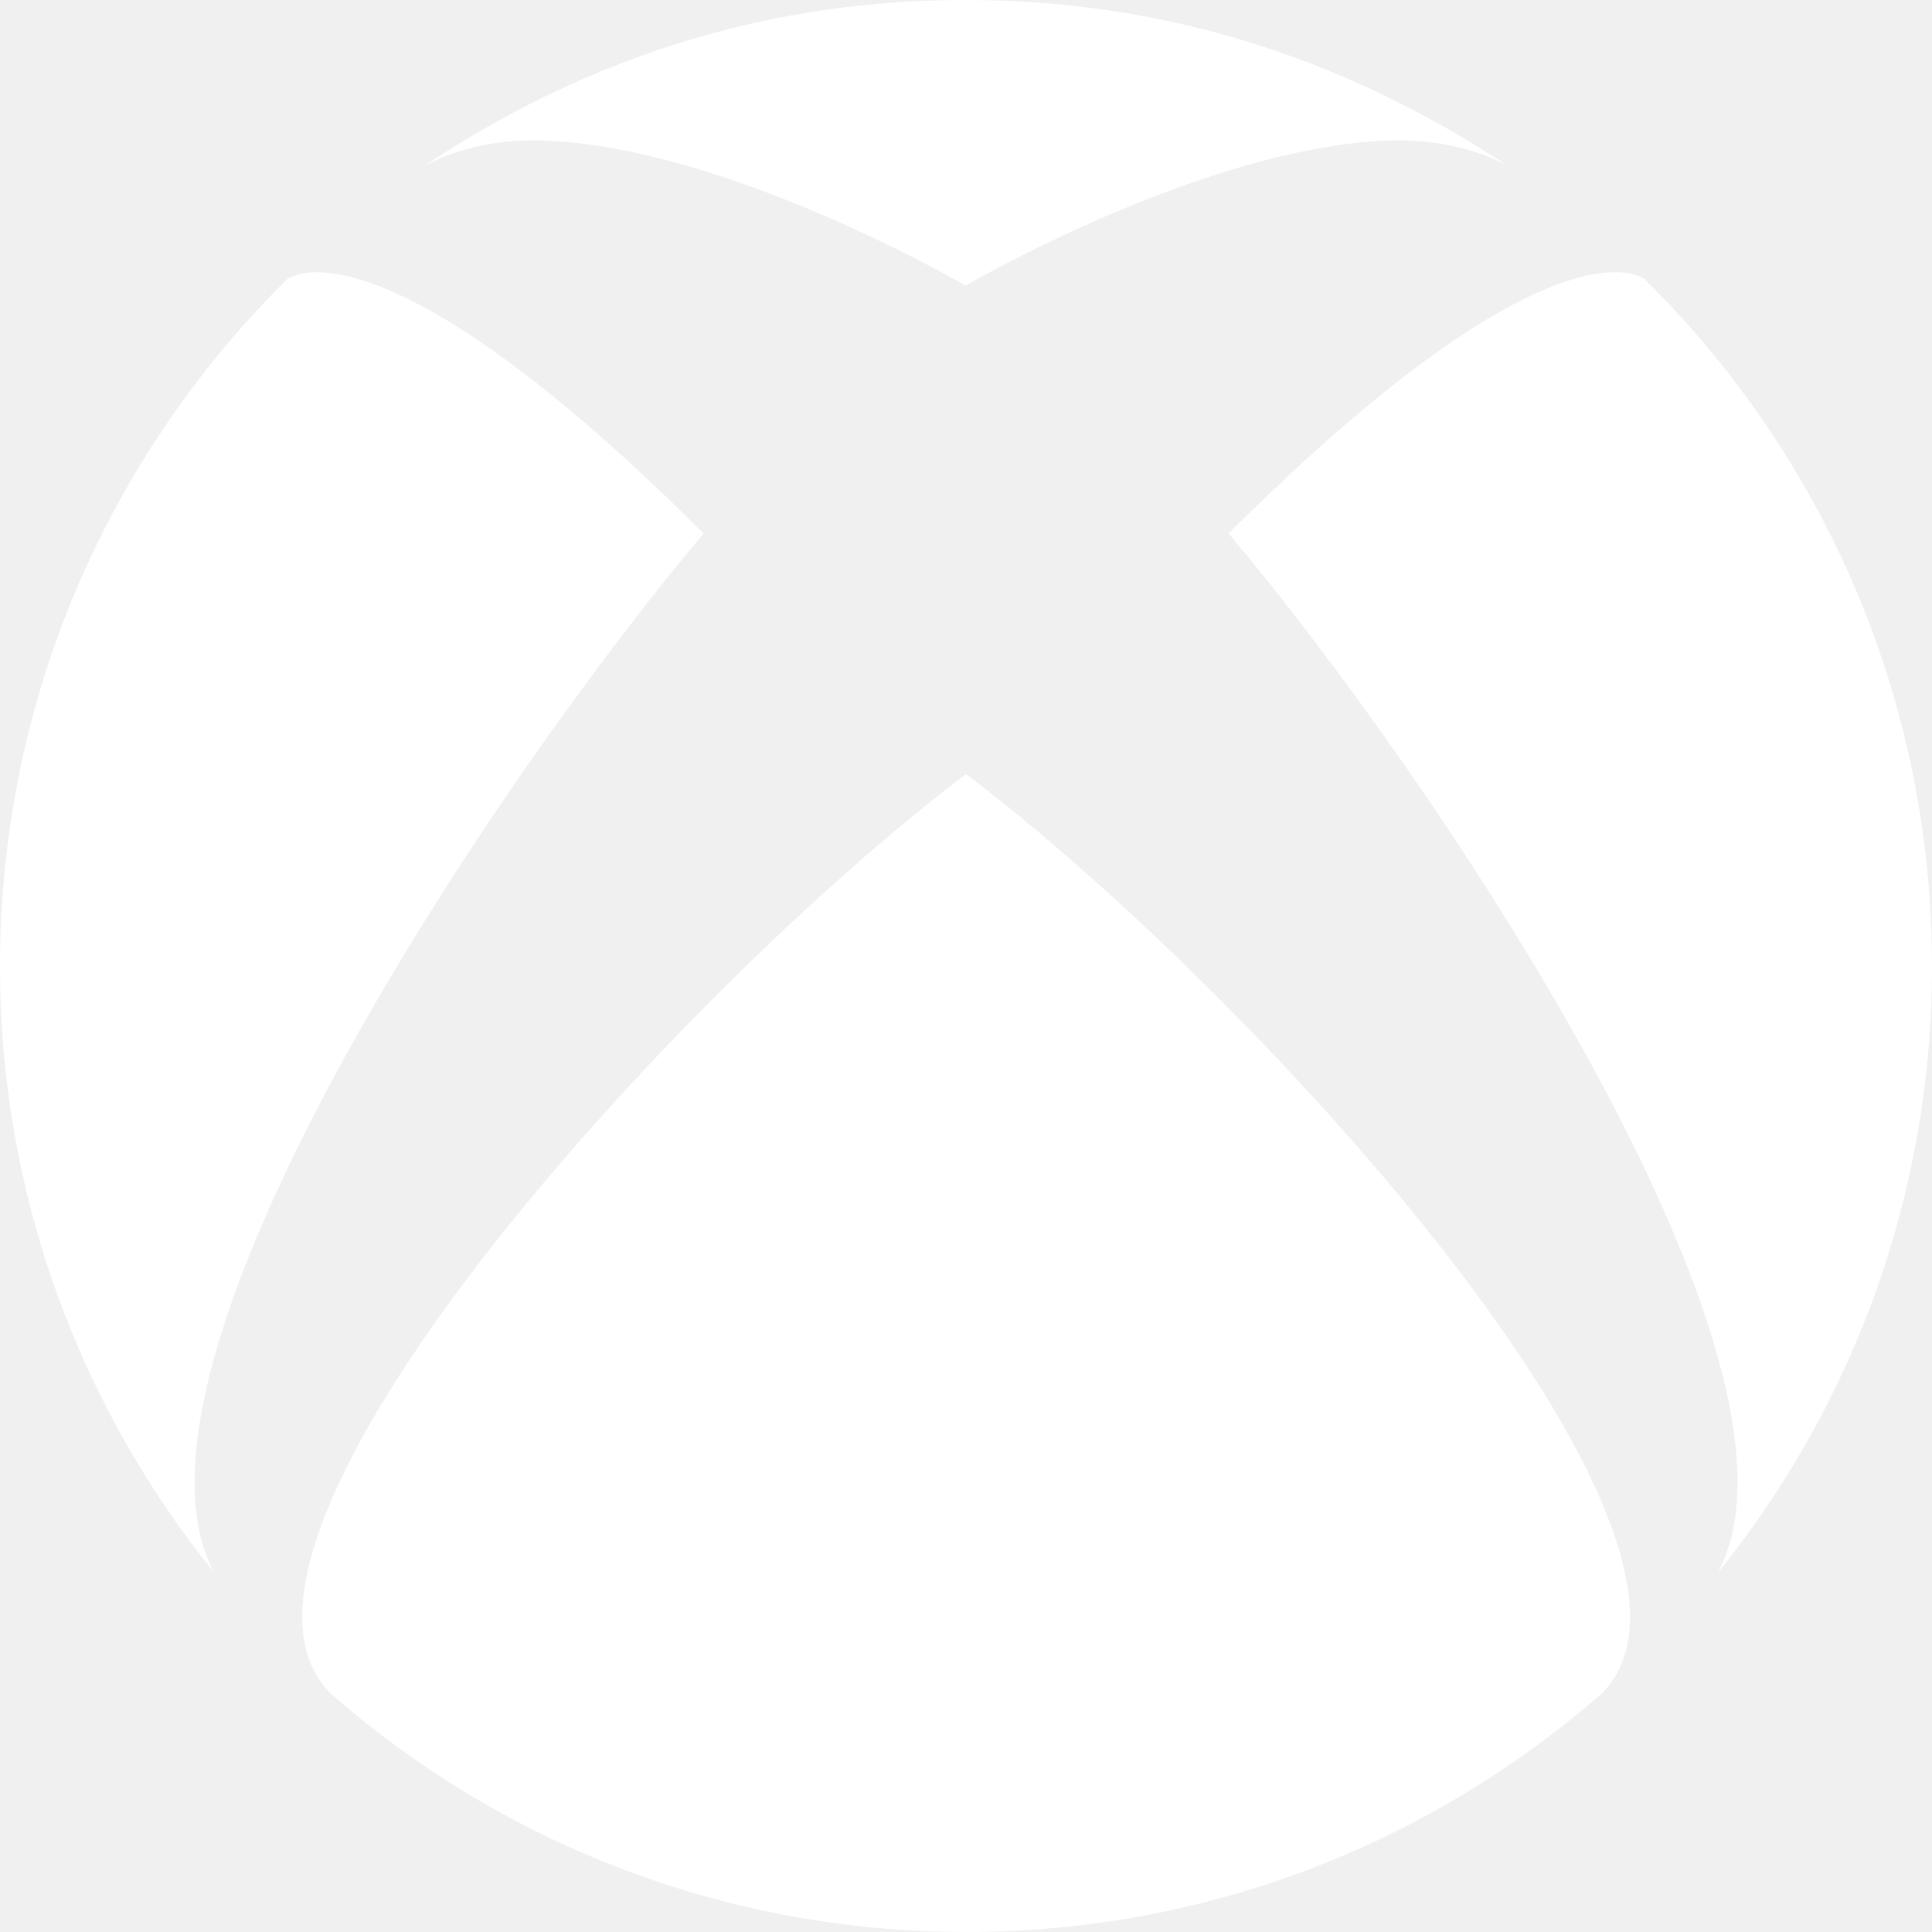
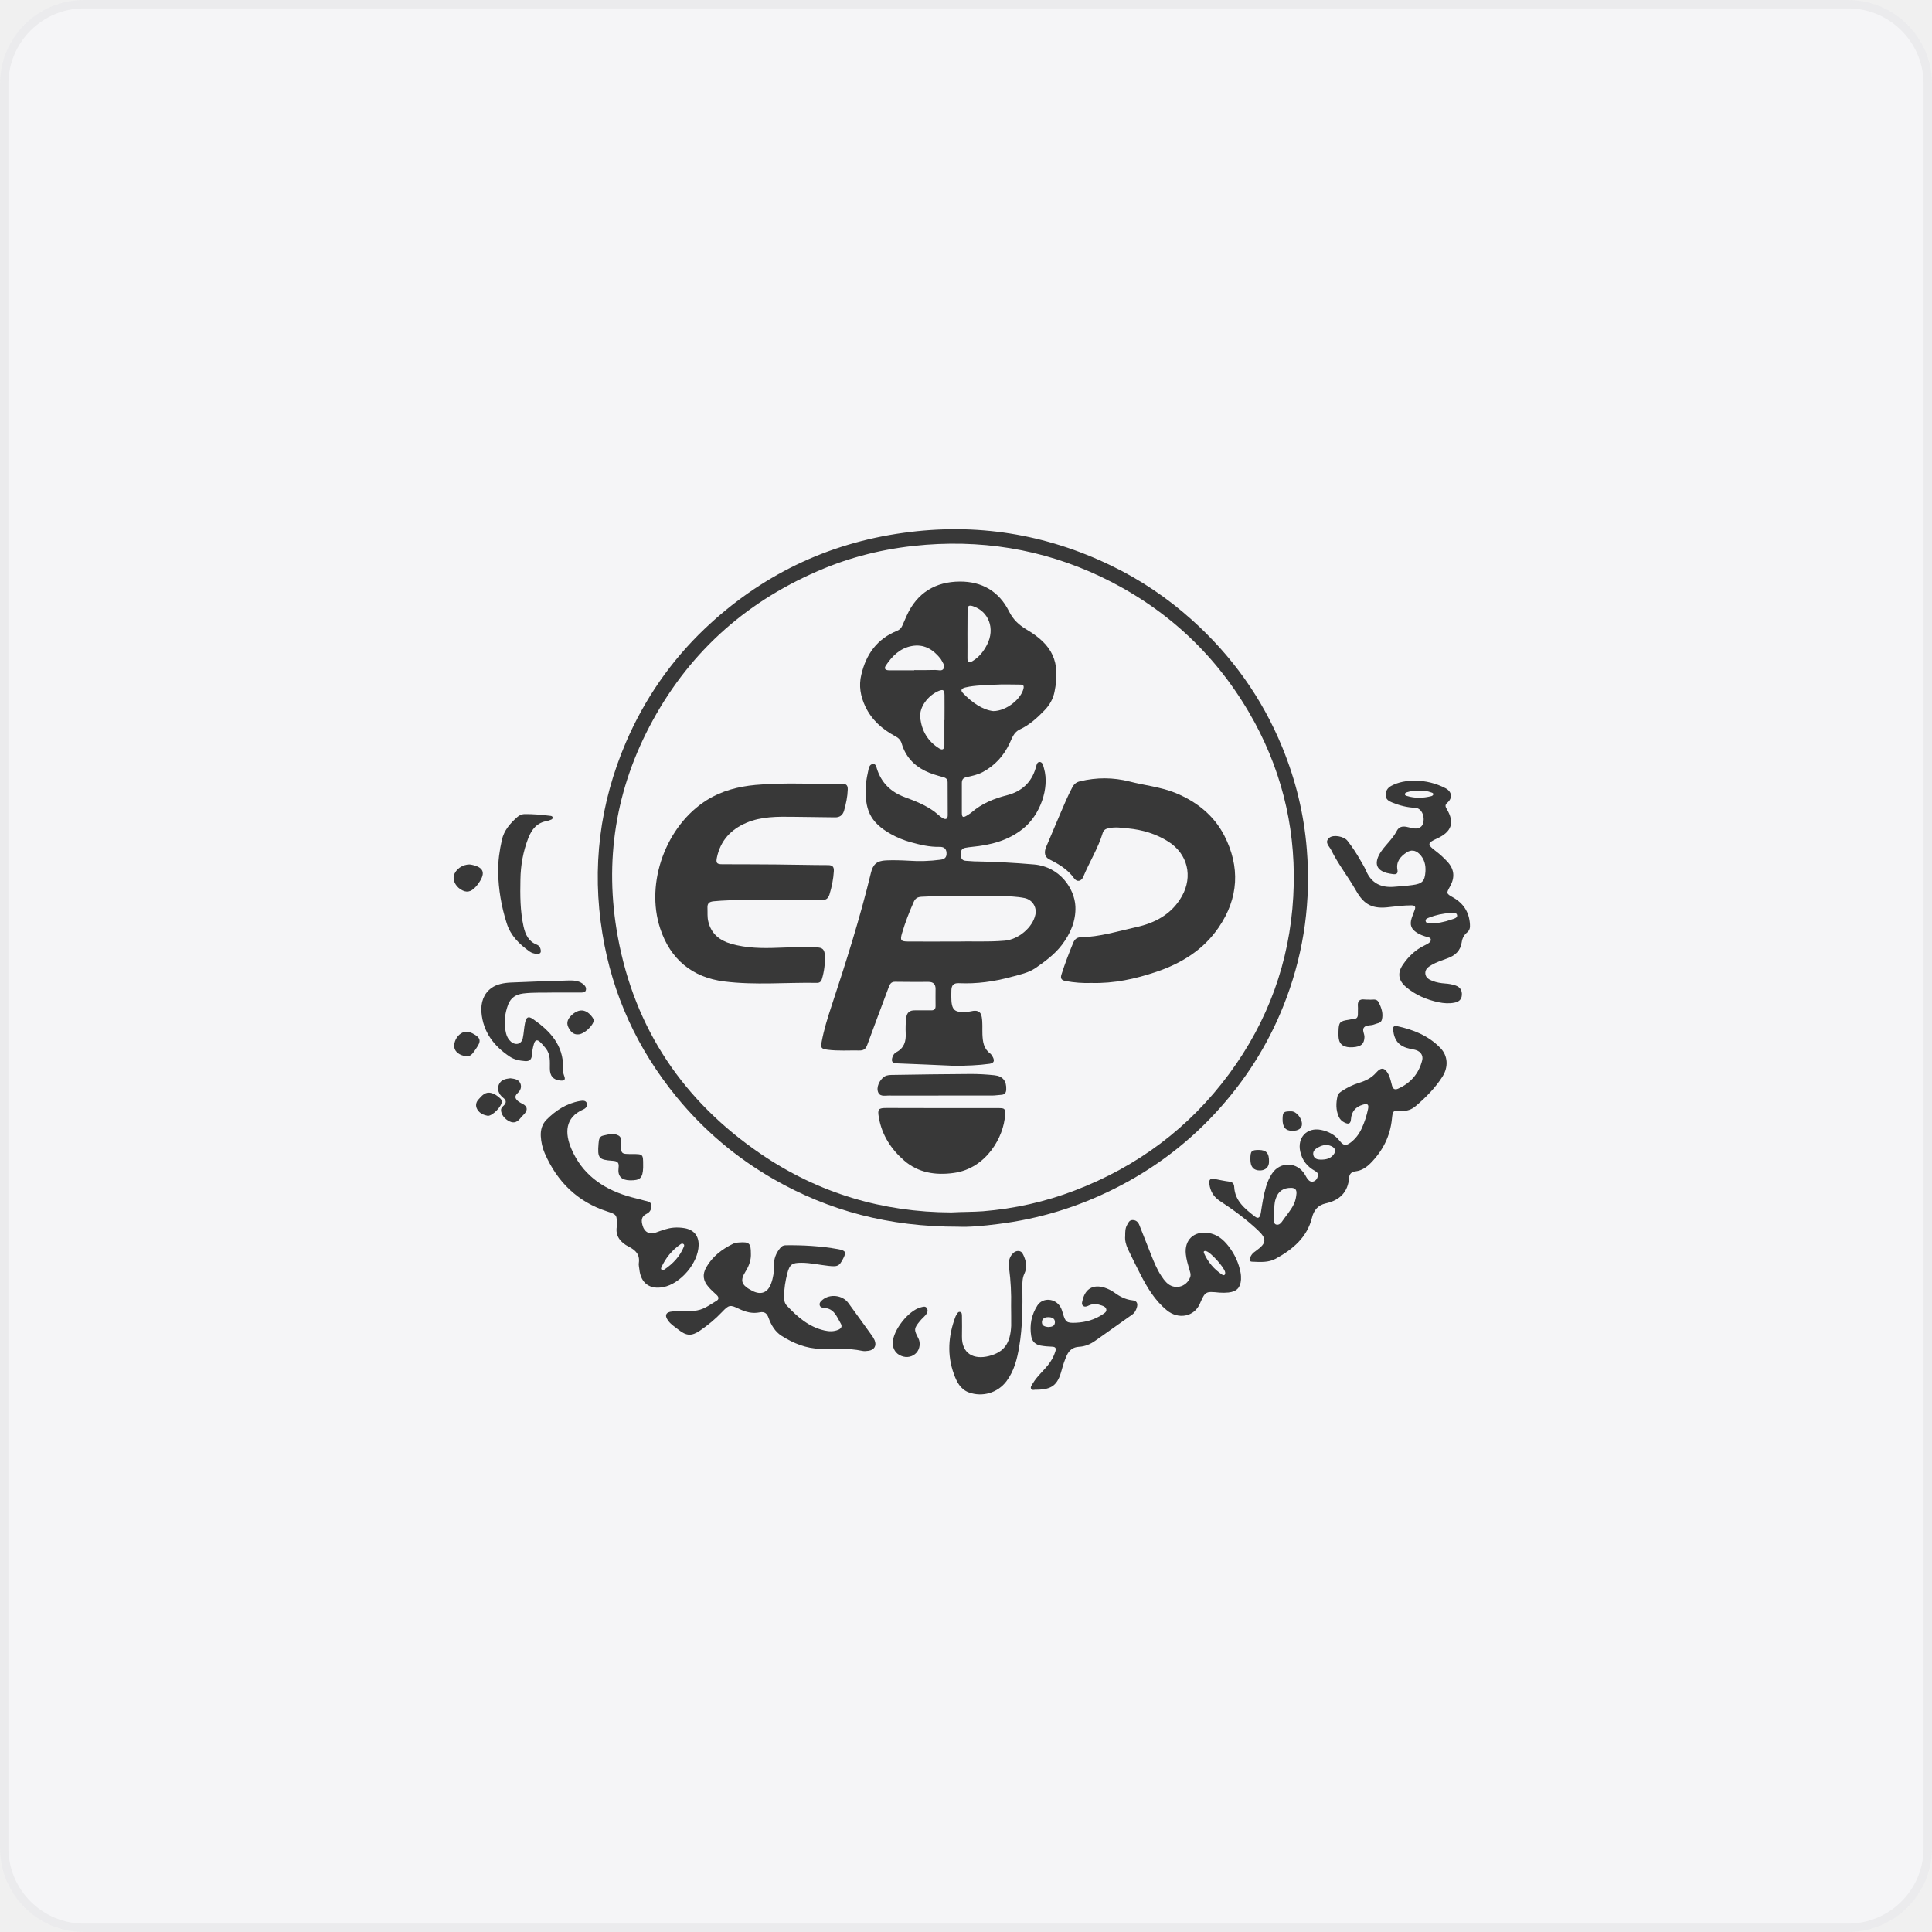
- <svg xmlns="http://www.w3.org/2000/svg" viewBox="0 0 80 80">
-   <g id="ss1462127266_1">
-     <path d="M 0 80 L 0 0 L 80 0 L 80 80 Z" fill="transparent" />
-     <path d="M 13.673 70.11 C 20.703 76.27 29.923 80 40 80 C 50.087 80 59.297 76.27 66.34 70.11 C 72.597 63.737 51.953 41.08 40 32.053 C 28.06 41.08 7.403 63.737 13.673 70.11 Z M 50.873 22.09 C 59.207 31.96 75.82 56.467 71.127 65.13 C 76.673 58.267 80 49.537 80 40.013 C 80 28.88 75.45 18.807 68.1 11.56 C 68.1 11.56 68.01 11.487 67.827 11.42 C 67.617 11.347 67.32 11.27 66.89 11.27 C 64.917 11.27 60.273 12.717 50.873 22.09 Z M 12.18 11.42 C 11.99 11.487 11.907 11.557 11.893 11.56 C 4.55 18.807 0 28.88 0 40.013 C 0 49.527 3.327 58.257 8.87 65.123 C 4.2 56.44 20.8 31.953 29.137 22.09 C 19.737 12.713 15.083 11.273 13.117 11.273 C 12.68 11.273 12.373 11.343 12.18 11.427 Z M 40 11.837 C 40 11.837 30.183 6.093 22.517 5.82 C 19.507 5.71 17.67 6.803 17.447 6.95 C 24.597 2.153 32.197 0 39.947 0 L 40 0 C 47.78 0 55.35 2.153 62.553 6.95 C 62.327 6.797 60.503 5.71 57.487 5.82 C 49.82 6.093 40 11.817 40 11.817 Z" fill="#ffffff" />
+ <svg xmlns="http://www.w3.org/2000/svg" width="230" height="230" viewBox="0 0 230 230" fill="none">
+   <g clip-path="url(#clip0_82_2670)">
+     <rect width="230" height="230" rx="10" fill="#F5F5F7" />
+     <path d="M114.069 146.036C105.835 146.049 98.703 144.158 92.098 140.376C87.647 137.82 83.799 134.562 80.541 130.588C75.873 124.877 72.897 118.399 71.717 111.154C70.434 103.296 71.383 95.668 74.526 88.346C76.732 83.235 79.836 78.725 83.863 74.879C90.52 68.541 98.434 64.683 107.566 63.431C116.198 62.23 124.445 63.545 132.269 67.328C135.771 69.014 138.965 71.174 141.863 73.767C146.609 78.022 150.239 83.069 152.65 88.96C154.254 92.87 155.241 96.92 155.575 101.136C156.062 107.193 155.28 113.071 153.163 118.769C151.368 123.625 148.725 127.969 145.288 131.84C141.722 135.865 137.528 139.072 132.718 141.487C128.332 143.698 123.689 145.116 118.815 145.717C117.045 145.947 115.262 146.1 114.069 146.036ZM113.235 144.337C114.646 144.26 115.839 144.286 117.032 144.196C120.79 143.889 124.433 143.072 127.934 141.73C135.399 138.881 141.568 134.281 146.327 127.841C150.957 121.567 153.522 114.527 153.959 106.759C154.369 99.437 152.868 92.499 149.367 86.008C145.403 78.725 139.747 73.141 132.372 69.308C125.433 65.718 118.045 64.261 110.247 64.849C106.065 65.168 102.012 66.063 98.126 67.66C89.212 71.327 82.337 77.307 77.707 85.765C73.269 93.866 71.896 102.516 73.551 111.537C75.565 122.513 81.388 131.125 90.61 137.399C97.472 142.075 105.129 144.311 113.235 144.337Z" fill="#383838" />
+     <path d="M166.913 132.211C165.823 132.198 165.81 132.198 165.707 133.195C165.502 135.252 164.63 136.977 163.193 138.446C162.693 138.957 162.116 139.354 161.385 139.443C160.936 139.494 160.654 139.724 160.615 140.158C160.487 141.922 159.499 142.893 157.819 143.263C156.909 143.468 156.408 144.068 156.19 144.963C155.6 147.327 153.894 148.732 151.881 149.844C150.996 150.329 150.021 150.24 149.059 150.201C148.764 150.189 148.713 150.01 148.802 149.767C148.905 149.511 149.046 149.269 149.277 149.09C149.38 149.013 149.482 148.937 149.585 148.86C150.778 148.004 150.829 147.467 149.752 146.458C148.366 145.154 146.84 144.03 145.237 142.982C144.48 142.497 144.082 141.82 143.967 140.938C143.903 140.452 144.082 140.248 144.583 140.35C145.173 140.465 145.75 140.593 146.353 140.67C146.75 140.721 146.917 140.951 146.93 141.308C147.02 142.969 148.2 143.889 149.367 144.809C149.777 145.129 149.995 145.001 150.098 144.388C150.265 143.34 150.418 142.28 150.726 141.257C150.893 140.721 151.098 140.21 151.406 139.75C152.381 138.229 154.459 138.293 155.369 139.865C155.472 140.043 155.575 140.248 155.703 140.401C155.87 140.606 156.101 140.746 156.383 140.644C156.665 140.542 156.819 140.312 156.883 140.031C156.96 139.737 156.819 139.545 156.562 139.405C155.626 138.894 155.023 138.14 154.792 137.092C154.42 135.418 155.587 134.179 157.268 134.511C158.153 134.69 158.909 135.086 159.487 135.814C159.948 136.402 160.231 136.44 160.821 135.993C161.385 135.559 161.808 134.984 162.103 134.345C162.449 133.604 162.693 132.837 162.86 132.045C162.975 131.483 162.821 131.342 162.257 131.508C161.385 131.751 160.897 132.339 160.833 133.22C160.795 133.757 160.577 133.885 160.077 133.642C159.756 133.489 159.512 133.259 159.371 132.926C159.025 132.134 159.038 131.317 159.23 130.486C159.294 130.192 159.538 130.026 159.769 129.873C160.397 129.464 161.064 129.132 161.783 128.914C162.565 128.672 163.27 128.339 163.835 127.688C164.438 126.998 164.874 127.1 165.297 127.905C165.515 128.327 165.592 128.799 165.72 129.247C165.836 129.656 166.066 129.77 166.438 129.604C167.939 128.94 168.914 127.803 169.311 126.218C169.44 125.695 169.17 125.209 168.593 125.017C168.375 124.941 168.131 124.915 167.901 124.864C166.58 124.583 166.002 123.931 165.848 122.615C165.797 122.219 165.964 122.091 166.31 122.155C168.273 122.577 170.081 123.305 171.492 124.775C172.39 125.72 172.428 127.036 171.736 128.148C170.889 129.489 169.773 130.614 168.568 131.649C168.055 132.096 167.477 132.3 166.913 132.211ZM151.701 144.298C151.701 144.579 151.688 144.848 151.701 145.129C151.727 145.359 151.598 145.691 151.932 145.781C152.214 145.857 152.445 145.678 152.586 145.474C153.074 144.758 153.676 144.107 154.048 143.314C154.228 142.918 154.305 142.51 154.343 142.088C154.369 141.653 154.202 141.423 153.728 141.411C152.766 141.398 152.15 141.82 151.868 142.727C151.688 143.238 151.701 143.774 151.701 144.298ZM157.191 138.05C157.883 138.063 158.358 137.922 158.717 137.501C159.089 137.066 158.999 136.67 158.473 136.44C157.96 136.21 157.46 136.312 156.998 136.555C156.614 136.747 156.229 137.015 156.357 137.539C156.498 138.012 156.934 138.037 157.191 138.05Z" fill="#383838" />
+     <path d="M168.542 92.933C169.696 92.959 170.928 93.227 172.095 93.841C172.839 94.237 172.954 94.991 172.313 95.553C172.005 95.821 172.056 96 172.223 96.294C173.198 97.917 172.826 99.028 171.082 99.82C169.901 100.357 169.876 100.536 170.953 101.341C171.428 101.699 171.864 102.108 172.274 102.542C173.134 103.462 173.236 104.42 172.621 105.532C172.172 106.337 172.159 106.375 172.98 106.835C174.237 107.551 174.904 108.598 174.993 110.029C175.019 110.413 174.981 110.732 174.66 111.001C174.301 111.294 174.083 111.691 174.019 112.151C173.878 113.186 173.236 113.76 172.3 114.093C171.659 114.323 171.005 114.54 170.415 114.885C170.017 115.115 169.632 115.396 169.683 115.92C169.735 116.405 170.132 116.623 170.543 116.776C171.017 116.968 171.53 117.044 172.043 117.083C172.467 117.108 172.89 117.185 173.3 117.325C173.826 117.517 174.07 117.9 174.032 118.463C173.993 119.038 173.621 119.28 173.121 119.37C172.505 119.485 171.89 119.446 171.274 119.319C169.825 119.012 168.503 118.45 167.375 117.491C166.464 116.712 166.336 115.818 167.016 114.834C167.67 113.875 168.503 113.071 169.568 112.559C169.722 112.483 169.876 112.406 170.017 112.317C170.184 112.214 170.338 112.074 170.338 111.869C170.325 111.614 170.094 111.601 169.914 111.55C169.478 111.422 169.055 111.282 168.683 111.039C168.003 110.604 167.811 110.119 168.042 109.352C168.144 109.007 168.285 108.675 168.414 108.33C168.555 107.947 168.465 107.781 168.029 107.781C167.144 107.781 166.285 107.883 165.412 107.985C163.437 108.241 162.398 107.742 161.436 106.03C160.5 104.382 159.307 102.887 158.473 101.188C158.255 100.74 157.627 100.28 158.242 99.744C158.717 99.322 160 99.565 160.41 100.089C160.987 100.83 161.5 101.609 161.962 102.427C162.193 102.836 162.449 103.232 162.629 103.666C163.258 105.149 164.425 105.698 165.964 105.57C166.682 105.506 167.413 105.468 168.131 105.366C169.311 105.212 169.619 104.919 169.696 103.756C169.748 102.976 169.568 102.235 168.965 101.648C168.503 101.2 167.978 101.136 167.452 101.481C166.721 101.967 166.182 102.58 166.361 103.539C166.451 103.999 166.233 104.114 165.836 104.062C165.579 104.024 165.323 103.986 165.079 103.922C163.937 103.59 163.629 102.9 164.143 101.839C164.438 101.239 164.899 100.753 165.323 100.255C165.669 99.846 166.015 99.437 166.259 98.964C166.515 98.44 166.913 98.338 167.426 98.428C167.683 98.479 167.926 98.543 168.17 98.594C168.888 98.747 169.363 98.466 169.465 97.827C169.594 96.984 169.158 96.204 168.478 96.166C167.529 96.128 166.618 95.898 165.746 95.54C165.361 95.387 164.989 95.182 164.963 94.71C164.938 94.198 165.169 93.802 165.618 93.559C166.477 93.1 167.413 92.933 168.542 92.933ZM172.646 108.701C171.761 108.739 170.928 108.931 170.132 109.237C169.94 109.314 169.671 109.391 169.722 109.659C169.773 109.915 170.03 109.914 170.248 109.927C171.107 109.94 171.954 109.761 172.762 109.48C173.044 109.378 173.518 109.301 173.467 108.956C173.403 108.547 172.928 108.765 172.646 108.701ZM169.029 94.147C168.503 94.122 167.99 94.147 167.503 94.313C167.388 94.352 167.246 94.403 167.246 94.556C167.246 94.671 167.375 94.722 167.465 94.748C168.439 95.054 169.427 95.029 170.415 94.773C170.504 94.748 170.62 94.658 170.633 94.569C170.658 94.416 170.504 94.377 170.389 94.339C169.94 94.173 169.491 94.096 169.029 94.147Z" fill="#383838" />
+     <path d="M89.391 149.218C89.43 149.959 89.186 150.687 88.75 151.377C88.058 152.489 88.263 153.013 89.597 153.69C90.597 154.188 91.392 153.894 91.79 152.821C92.046 152.144 92.162 151.415 92.136 150.687C92.111 149.882 92.367 149.192 92.88 148.579C93.06 148.362 93.239 148.247 93.521 148.247C95.612 148.221 97.703 148.336 99.768 148.707C100.704 148.873 100.781 149.077 100.345 149.895C99.896 150.738 99.729 150.815 98.639 150.7C97.562 150.585 96.497 150.329 95.394 150.329C94.291 150.329 94.009 150.521 93.727 151.594C93.496 152.501 93.342 153.421 93.342 154.367C93.342 154.763 93.393 155.146 93.675 155.44C94.932 156.769 96.279 157.97 98.152 158.392C98.703 158.52 99.242 158.532 99.781 158.315C100.153 158.162 100.294 157.906 100.088 157.561C99.614 156.756 99.306 155.76 98.113 155.709C97.882 155.696 97.613 155.619 97.575 155.338C97.536 155.082 97.728 154.904 97.908 154.75C98.806 153.996 100.294 154.175 100.986 155.108C101.91 156.386 102.846 157.663 103.757 158.941C103.898 159.133 104.026 159.337 104.116 159.542C104.385 160.181 104.103 160.704 103.41 160.807C103.154 160.845 102.885 160.871 102.641 160.819C100.986 160.462 99.319 160.615 97.664 160.577C95.971 160.538 94.458 159.925 93.047 159.031C92.264 158.532 91.803 157.74 91.495 156.884C91.302 156.347 91.007 156.117 90.443 156.232C89.558 156.411 88.763 156.194 87.968 155.811C86.916 155.3 86.775 155.338 85.967 156.181C85.172 157.025 84.287 157.753 83.337 158.405C82.337 159.082 81.721 159.056 80.772 158.302C80.362 157.97 79.887 157.689 79.567 157.255C79.079 156.616 79.246 156.194 80.028 156.13C80.875 156.066 81.734 156.054 82.594 156.041C83.671 156.015 84.453 155.351 85.313 154.852C85.608 154.674 85.582 154.405 85.313 154.162C84.992 153.856 84.646 153.562 84.351 153.217C83.697 152.463 83.594 151.735 84.081 150.866C84.812 149.588 85.941 148.719 87.249 148.08C87.467 147.965 87.737 147.927 87.993 147.914C89.199 147.825 89.391 148.004 89.391 149.218Z" fill="#383838" />
+     <path d="M73.436 145.998C73.448 144.631 73.461 144.605 72.294 144.222C68.728 143.072 66.33 140.682 64.855 137.309C64.573 136.658 64.419 135.968 64.38 135.265C64.342 134.524 64.521 133.834 65.073 133.284C66.189 132.173 67.446 131.355 69.023 131.074C69.344 131.023 69.729 130.972 69.857 131.329C69.985 131.674 69.729 131.955 69.421 132.083C67.24 133.042 67.228 134.907 68.023 136.773C69.28 139.724 71.627 141.436 74.628 142.369C75.321 142.586 76.039 142.727 76.732 142.931C77.04 143.021 77.463 143.008 77.527 143.442C77.604 143.915 77.386 144.311 76.976 144.503C76.309 144.822 76.334 145.346 76.501 145.908C76.719 146.688 77.322 146.994 78.091 146.726C78.771 146.483 79.438 146.215 80.182 146.151C80.644 146.113 81.08 146.138 81.516 146.215C82.606 146.407 83.196 147.135 83.171 148.234C83.132 150.342 81.029 152.834 78.951 153.23C77.335 153.536 76.283 152.744 76.116 151.121C76.091 150.866 76.014 150.61 76.052 150.355C76.193 149.371 75.693 148.847 74.872 148.425C73.846 147.914 73.218 147.097 73.436 145.998ZM78.912 151.185C78.964 151.173 79.041 151.173 79.092 151.134C80.118 150.444 80.939 149.575 81.413 148.413C81.452 148.31 81.478 148.195 81.388 148.119C81.272 148.017 81.131 148.042 81.029 148.119C80.003 148.822 79.246 149.754 78.733 150.879C78.656 151.032 78.681 151.173 78.912 151.185Z" fill="#383838" />
+     <path d="M133.95 147.148C133.95 146.662 133.95 146.228 134.168 145.844C134.322 145.563 134.437 145.244 134.835 145.244C135.245 145.244 135.502 145.487 135.643 145.857C136.104 147.02 136.566 148.195 137.028 149.358C137.374 150.227 137.721 151.096 138.246 151.888C138.426 152.169 138.631 152.45 138.875 152.693C139.786 153.6 141.235 153.255 141.684 152.054C141.812 151.709 141.658 151.377 141.568 151.058C141.402 150.483 141.235 149.92 141.171 149.32C140.978 147.62 142.12 146.534 143.826 146.777C144.878 146.931 145.621 147.544 146.237 148.336C146.968 149.269 147.468 150.329 147.687 151.505C147.738 151.773 147.751 152.054 147.738 152.335C147.674 153.306 147.212 153.766 146.25 153.869C145.891 153.907 145.532 153.907 145.16 153.881C143.492 153.715 143.492 153.728 142.825 155.236C142.146 156.756 140.286 157.114 138.913 155.99C137.49 154.827 136.579 153.294 135.758 151.696C135.245 150.713 134.771 149.716 134.283 148.719C134.039 148.183 133.898 147.646 133.95 147.148ZM143.544 148.924C143.338 148.911 143.249 148.988 143.338 149.192C143.8 150.253 144.531 151.096 145.48 151.735C145.724 151.901 145.891 151.773 145.852 151.466C145.788 150.917 144.121 149.064 143.595 148.949C143.582 148.937 143.569 148.924 143.544 148.924Z" fill="#383838" />
+     <path d="M123.406 165.445C123.201 165.407 122.906 165.56 122.765 165.355C122.611 165.113 122.855 164.883 122.97 164.665C123.458 163.848 124.189 163.234 124.766 162.506C125.151 162.021 125.459 161.484 125.638 160.883C125.754 160.5 125.664 160.334 125.241 160.321C124.792 160.308 124.343 160.27 123.907 160.193C123.278 160.078 122.868 159.721 122.765 159.069C122.547 157.753 122.791 156.514 123.509 155.402C124.15 154.431 125.638 154.546 126.241 155.594C126.382 155.824 126.459 156.105 126.536 156.36C126.831 157.382 126.972 157.523 128.062 157.472C129.23 157.421 130.333 157.114 131.32 156.437C131.513 156.309 131.744 156.169 131.705 155.9C131.667 155.606 131.397 155.504 131.154 155.415C130.653 155.236 130.166 155.172 129.653 155.402C129.435 155.504 129.153 155.645 128.935 155.453C128.717 155.261 128.832 154.98 128.896 154.725C129.217 153.409 130.153 152.885 131.461 153.281C131.897 153.421 132.295 153.613 132.667 153.881C133.308 154.354 134.001 154.712 134.822 154.801C135.348 154.852 135.489 155.185 135.335 155.67C135.232 156.002 135.078 156.296 134.783 156.501C133.321 157.536 131.859 158.571 130.397 159.606C129.807 160.027 129.178 160.296 128.447 160.334C127.767 160.372 127.306 160.704 127.011 161.331C126.741 161.918 126.549 162.519 126.382 163.132C125.908 164.895 125.241 165.419 123.406 165.445ZM124.766 157.983C125.189 157.97 125.561 157.893 125.587 157.433C125.613 156.922 125.177 156.807 124.805 156.807C124.445 156.795 124.048 156.935 124.035 157.395C124.035 157.868 124.42 157.932 124.766 157.983Z" fill="#383838" />
+     <path d="M120.367 155.479C120.405 153.984 120.328 152.501 120.136 151.019C120.059 150.444 120.059 149.869 120.444 149.371C120.662 149.09 120.944 148.885 121.316 148.937C121.662 148.988 121.765 149.269 121.893 149.55C122.188 150.24 122.291 150.917 121.944 151.645C121.726 152.105 121.701 152.629 121.713 153.153C121.739 155.555 121.739 157.97 121.329 160.347C121.085 161.803 120.726 163.222 119.815 164.435C118.776 165.815 116.968 166.352 115.339 165.764C114.326 165.394 113.889 164.487 113.569 163.605C112.722 161.318 112.889 159.005 113.748 156.743C113.774 156.68 113.8 156.628 113.838 156.577C113.954 156.411 114.031 156.13 114.287 156.181C114.544 156.232 114.505 156.513 114.518 156.718C114.531 157.51 114.531 158.29 114.518 159.082C114.479 161.177 115.942 161.893 117.737 161.433C119.533 160.973 120.277 159.938 120.379 157.842C120.392 157.05 120.367 156.258 120.367 155.479Z" fill="#383838" />
+     <path d="M66.125 118.156C64.842 118.194 63.559 118.118 62.29 118.271C61.405 118.386 60.815 118.769 60.494 119.587C60.071 120.711 59.955 121.861 60.25 123.037C60.34 123.407 60.532 123.752 60.827 124.008C61.405 124.493 62.084 124.302 62.238 123.586C62.367 122.986 62.379 122.36 62.508 121.759C62.649 121.056 62.905 120.929 63.482 121.337C65.496 122.743 67.074 124.43 67.035 127.1C67.035 127.419 67.022 127.739 67.151 128.046C67.369 128.557 67.176 128.684 66.676 128.633C65.868 128.544 65.458 128.109 65.458 127.202C65.458 126.372 65.547 125.541 64.983 124.813C64.752 124.532 64.521 124.251 64.252 124.008C63.944 123.74 63.713 123.816 63.585 124.2C63.431 124.672 63.354 125.145 63.316 125.643C63.277 126.129 63.033 126.359 62.52 126.321C61.866 126.27 61.238 126.155 60.699 125.797C58.788 124.532 57.505 122.845 57.313 120.507C57.223 119.37 57.57 118.284 58.506 117.619C59.134 117.159 59.994 117.006 60.815 116.968C63.098 116.865 65.381 116.789 67.664 116.725C68.228 116.712 68.831 116.725 69.331 117.083C69.6 117.274 69.844 117.543 69.742 117.888C69.652 118.207 69.28 118.156 69.023 118.156C68.049 118.169 67.087 118.156 66.125 118.156Z" fill="#383838" />
+     <path d="M59.301 103.781C59.288 102.491 59.468 101.239 59.75 99.987C59.994 98.862 60.738 98.019 61.571 97.278C61.802 97.073 62.084 96.933 62.379 96.92C63.431 96.894 64.47 96.997 65.509 97.124C65.637 97.137 65.778 97.163 65.791 97.329C65.804 97.482 65.689 97.559 65.56 97.597C65.419 97.648 65.278 97.712 65.137 97.738C63.944 97.929 63.316 98.696 62.892 99.769C62.277 101.366 61.982 103.002 61.956 104.701C61.918 106.58 61.918 108.445 62.328 110.298C62.546 111.256 62.918 112.074 63.906 112.457C64.111 112.534 64.252 112.7 64.329 112.917C64.457 113.326 64.393 113.594 63.88 113.556C63.572 113.531 63.29 113.441 63.046 113.275C61.841 112.406 60.802 111.422 60.327 109.927C59.686 107.921 59.34 105.89 59.301 103.781Z" fill="#383838" />
+     <path d="M162.988 118.999C163.347 119.063 163.873 118.808 164.13 119.331C164.463 119.983 164.707 120.686 164.502 121.414C164.386 121.823 163.924 121.81 163.604 121.951C163.219 122.117 162.68 121.989 162.398 122.296C162.116 122.615 162.449 123.062 162.437 123.458C162.411 124.276 162.039 124.608 161.051 124.672C160.038 124.736 159.474 124.391 159.371 123.612C159.333 123.344 159.346 123.062 159.346 122.781C159.371 121.695 159.499 121.555 160.564 121.401C160.756 121.376 160.936 121.312 161.128 121.312C161.552 121.299 161.667 121.069 161.654 120.686C161.641 120.392 161.68 120.085 161.654 119.791C161.603 119.191 161.834 118.91 162.462 118.986C162.629 119.012 162.783 118.999 162.988 118.999Z" fill="#383838" />
+     <path d="M75.231 137.386C76.565 137.386 76.565 137.386 76.565 138.702C76.565 138.804 76.565 138.919 76.565 139.021C76.514 140.248 76.206 140.542 74.975 140.516C73.974 140.491 73.513 140.018 73.641 139.021C73.718 138.446 73.551 138.229 72.948 138.191C71.268 138.076 71.114 137.871 71.255 136.159C71.294 135.75 71.306 135.29 71.807 135.188C72.422 135.06 73.064 134.83 73.666 135.201C73.949 135.38 73.961 135.712 73.949 136.006C73.91 137.386 73.91 137.386 75.231 137.386Z" fill="#383838" />
+     <path d="M106.283 159.861C106.296 158.379 108.156 156.015 109.593 155.645C109.849 155.581 110.17 155.44 110.349 155.747C110.516 156.028 110.388 156.335 110.183 156.565C109.977 156.807 109.721 157.012 109.529 157.255C108.797 158.136 108.785 158.302 109.323 159.312C109.605 159.848 109.516 160.577 109.105 161.037C108.656 161.535 107.951 161.688 107.297 161.42C106.643 161.164 106.271 160.589 106.283 159.861Z" fill="#383838" />
+     <path d="M60.751 128.365C61.225 128.429 61.712 128.467 61.943 128.966C62.136 129.413 61.956 129.822 61.636 130.116C61.174 130.537 61.353 130.844 61.751 131.15C61.905 131.265 62.084 131.342 62.251 131.432C62.777 131.725 62.841 132.109 62.456 132.569C62.302 132.748 62.123 132.901 61.982 133.08C61.636 133.514 61.264 133.783 60.661 133.501C60.084 133.233 59.647 132.671 59.647 132.147C59.647 131.904 59.801 131.764 59.955 131.623C60.314 131.291 60.289 130.984 59.891 130.678C59.352 130.256 59.147 129.63 59.391 129.106C59.647 128.531 60.186 128.429 60.751 128.365Z" fill="#383838" />
+     <path d="M55.915 102.913C55.966 102.925 56.069 102.925 56.172 102.951C57.557 103.245 57.826 103.884 57.044 105.046C56.98 105.136 56.928 105.225 56.864 105.302C56.248 106.094 55.723 106.311 55.094 106.017C54.337 105.672 53.876 104.906 54.029 104.241C54.222 103.5 55.043 102.9 55.915 102.913Z" fill="#383838" />
+     <path d="M55.723 125.746C54.94 125.746 54.325 125.375 54.132 124.877C53.94 124.366 54.196 123.599 54.697 123.165C55.197 122.73 55.735 122.743 56.287 123.037C57.223 123.535 57.326 123.919 56.697 124.8C56.415 125.209 56.159 125.669 55.723 125.746Z" fill="#383838" />
+     <path d="M68.831 123.139C68.267 123.19 67.895 122.794 67.651 122.27C67.394 121.734 67.612 121.286 67.997 120.903C68.908 120.009 69.819 120.098 70.55 121.146C70.627 121.261 70.678 121.363 70.678 121.491C70.639 122.079 69.524 123.139 68.831 123.139Z" fill="#383838" />
+     <path d="M58.083 132.837C57.595 132.748 57.095 132.556 56.813 132.058C56.582 131.649 56.646 131.227 56.967 130.882C57.364 130.448 57.749 129.937 58.467 130.115C58.891 130.218 59.237 130.473 59.558 130.767C59.673 130.869 59.724 131.01 59.737 131.163C59.724 131.713 58.673 132.824 58.083 132.837Z" fill="#383838" />
+     <path d="M149.867 136.9C150.778 136.913 151.098 137.296 151.073 138.331C151.06 138.945 150.649 139.328 150.008 139.341C149.226 139.341 148.854 138.919 148.854 138.012C148.854 137.028 148.969 136.9 149.867 136.9Z" fill="#383838" />
+     <path d="M152.689 133.22C152.702 132.377 152.791 132.3 153.728 132.3C154.33 132.3 154.997 133.118 154.997 133.821C154.997 134.332 154.561 134.626 153.843 134.626C153.035 134.613 152.676 134.179 152.689 133.22Z" fill="#383838" />
+     <path d="M113.659 126.883C111.35 126.781 109.054 126.678 106.745 126.589C106.194 126.563 106.091 126.321 106.245 125.848C106.335 125.592 106.476 125.375 106.707 125.26C107.63 124.775 107.874 123.97 107.823 123.011C107.797 122.398 107.81 121.785 107.887 121.159C107.964 120.532 108.297 120.264 108.913 120.277C109.554 120.277 110.195 120.264 110.837 120.277C111.209 120.29 111.388 120.136 111.376 119.753C111.363 119.076 111.376 118.386 111.376 117.709C111.376 117.159 111.093 116.891 110.542 116.891C109.221 116.891 107.887 116.904 106.566 116.878C106.065 116.865 105.924 117.185 105.783 117.568C104.937 119.842 104.077 122.117 103.244 124.391C103.077 124.864 102.82 125.068 102.307 125.056C101.05 125.03 99.781 125.132 98.524 124.966C97.78 124.864 97.677 124.762 97.818 124.021C98.088 122.577 98.524 121.171 98.985 119.779C100.717 114.54 102.384 109.288 103.68 103.922C103.923 102.887 104.398 102.478 105.475 102.427C106.373 102.389 107.271 102.414 108.169 102.465C109.439 102.555 110.683 102.516 111.94 102.35C112.44 102.286 112.709 102.095 112.684 101.545C112.658 100.97 112.299 100.804 111.837 100.817C110.67 100.843 109.541 100.574 108.438 100.268C107.592 100.038 106.784 99.705 106.014 99.271C103.564 97.878 102.897 96.345 103.09 93.406C103.128 92.793 103.269 92.192 103.398 91.579C103.462 91.285 103.577 90.978 103.936 90.953C104.27 90.94 104.321 91.272 104.385 91.49C104.924 93.202 106.065 94.301 107.746 94.914C108.964 95.361 110.183 95.847 111.247 96.626C111.568 96.869 111.85 97.163 112.196 97.38C112.543 97.597 112.825 97.546 112.825 97.048C112.825 95.744 112.812 94.454 112.812 93.151C112.812 92.78 112.645 92.614 112.312 92.525C111.568 92.32 110.824 92.116 110.131 91.771C108.733 91.081 107.784 90.007 107.348 88.525C107.22 88.091 106.95 87.835 106.578 87.644C105.039 86.813 103.782 85.727 103.013 84.104C102.436 82.878 102.218 81.638 102.538 80.322C103.103 77.894 104.411 76.055 106.797 75.096C107.104 74.969 107.284 74.777 107.412 74.496C107.592 74.087 107.771 73.678 107.951 73.269C109.182 70.56 111.376 69.244 114.274 69.231C116.878 69.219 118.93 70.381 120.123 72.784C120.598 73.729 121.252 74.368 122.188 74.93C125.292 76.757 126.267 78.763 125.536 82.367C125.369 83.197 124.958 83.925 124.368 84.539C123.496 85.446 122.56 86.302 121.406 86.839C120.687 87.171 120.482 87.874 120.187 88.5C119.494 89.969 118.456 91.119 117.019 91.898C116.403 92.231 115.736 92.371 115.069 92.512C114.659 92.601 114.505 92.806 114.505 93.215C114.518 94.39 114.492 95.553 114.505 96.728C114.505 97.316 114.646 97.38 115.134 97.073C115.313 96.958 115.506 96.843 115.659 96.716C116.878 95.655 118.327 95.067 119.879 94.671C121.585 94.237 122.778 93.189 123.291 91.451C123.381 91.17 123.419 90.697 123.778 90.71C124.138 90.723 124.202 91.183 124.292 91.502C124.958 93.815 123.83 96.997 121.829 98.619C120.046 100.076 117.943 100.6 115.724 100.817C115.454 100.843 115.172 100.881 114.903 100.932C114.441 101.021 114.364 101.354 114.377 101.75C114.39 102.171 114.531 102.453 114.992 102.478C115.313 102.504 115.634 102.529 115.954 102.542C118.353 102.58 120.726 102.708 123.111 102.913C126.177 103.181 127.921 105.8 128.024 107.896C128.101 109.621 127.434 111.154 126.408 112.496C125.561 113.607 124.433 114.438 123.291 115.23C122.432 115.818 121.406 116.022 120.418 116.29C118.366 116.853 116.275 117.146 114.146 117.044C113.53 117.019 113.287 117.287 113.261 117.849C113.248 118.079 113.248 118.322 113.248 118.552C113.248 120.315 113.582 120.609 115.352 120.43C115.518 120.417 115.685 120.366 115.852 120.341C116.442 120.264 116.788 120.481 116.878 121.095C116.993 121.772 116.929 122.449 116.955 123.139C116.993 124.008 117.096 124.838 117.878 125.413C118.019 125.528 118.122 125.707 118.212 125.873C118.417 126.295 118.327 126.551 117.814 126.64C116.442 126.832 115.057 126.87 113.659 126.883ZM114.056 112.087C115.39 112.036 117.506 112.163 119.623 111.984C121.226 111.844 122.945 110.426 123.265 108.867C123.445 107.96 122.881 107.103 121.97 106.912C121.021 106.72 120.059 106.695 119.11 106.682C115.967 106.643 112.838 106.592 109.695 106.758C109.221 106.784 108.951 106.963 108.772 107.385C108.233 108.598 107.759 109.825 107.387 111.09C107.13 111.959 107.233 112.087 108.169 112.087C109.862 112.099 111.568 112.087 114.056 112.087ZM118.238 84.654C119.828 84.654 121.611 83.171 121.855 81.919C121.931 81.523 121.688 81.498 121.406 81.498C120.431 81.498 119.443 81.447 118.468 81.51C117.301 81.587 116.121 81.562 114.967 81.83C114.569 81.919 114.249 82.111 114.633 82.507C115.711 83.632 116.955 84.5 118.238 84.654ZM108.849 79.798C108.849 79.785 108.849 79.785 108.849 79.773C109.682 79.773 110.516 79.785 111.337 79.76C111.683 79.747 112.158 79.952 112.337 79.581C112.517 79.198 112.196 78.827 112.004 78.469C111.978 78.431 111.953 78.393 111.927 78.367C111.055 77.281 109.952 76.642 108.528 76.911C107.156 77.166 106.207 78.099 105.463 79.223C105.206 79.607 105.398 79.798 105.847 79.798C106.848 79.798 107.848 79.798 108.849 79.798ZM112.427 85.727H112.44C112.44 84.73 112.453 83.734 112.44 82.737C112.427 82.111 112.273 82.034 111.696 82.277C110.452 82.826 109.426 84.194 109.554 85.408C109.708 86.979 110.452 88.27 111.837 89.113C112.235 89.356 112.427 89.151 112.427 88.717C112.427 87.72 112.427 86.724 112.427 85.727ZM115.172 75.48C115.172 76.438 115.185 77.383 115.172 78.342C115.159 78.866 115.39 78.942 115.801 78.687C116.57 78.214 117.109 77.524 117.506 76.745C118.494 74.828 117.699 72.771 115.813 72.157C115.364 72.017 115.172 72.119 115.185 72.605C115.172 73.563 115.172 74.521 115.172 75.48Z" fill="#383838" />
+     <path d="M91.957 107.18C89.635 107.206 87.301 107.065 84.979 107.295C84.441 107.346 84.197 107.525 84.222 108.075C84.248 108.624 84.184 109.186 84.325 109.723C84.671 111.167 85.672 111.959 87.031 112.355C88.865 112.879 90.751 112.904 92.624 112.828C94.124 112.764 95.612 112.764 97.113 112.777C97.947 112.789 98.177 113.019 98.203 113.85C98.229 114.77 98.113 115.677 97.844 116.559C97.754 116.865 97.562 117.019 97.241 117.006C93.573 116.942 89.879 117.3 86.223 116.84C82.414 116.367 79.797 114.195 78.592 110.528C76.796 105.085 79.297 98.274 84.171 95.233C85.928 94.135 87.903 93.636 89.93 93.445C93.38 93.125 96.856 93.368 100.306 93.317C100.794 93.304 100.935 93.547 100.922 93.994C100.896 94.85 100.717 95.681 100.486 96.498C100.332 97.048 99.96 97.316 99.409 97.303C97.767 97.29 96.112 97.265 94.471 97.239C92.572 97.214 90.648 97.188 88.853 97.955C87.019 98.734 85.774 100.063 85.351 102.069C85.21 102.734 85.326 102.887 85.992 102.887C88.109 102.9 90.225 102.887 92.341 102.913C94.419 102.925 96.484 102.989 98.562 102.989C99.088 102.989 99.293 103.168 99.268 103.692C99.216 104.65 99.024 105.583 98.742 106.503C98.588 106.976 98.318 107.167 97.805 107.155C95.843 107.155 93.906 107.18 91.957 107.18Z" fill="#383838" />
+     <path d="M129.922 117.019C128.935 117.057 127.896 116.98 126.857 116.789C126.382 116.699 126.203 116.495 126.369 115.997C126.78 114.719 127.254 113.467 127.767 112.227C127.947 111.806 128.203 111.588 128.678 111.576C130.923 111.537 133.052 110.86 135.207 110.387C137.515 109.889 139.503 108.828 140.709 106.682C142.03 104.331 141.389 101.66 139.106 100.204C137.644 99.271 136.015 98.785 134.283 98.619C133.514 98.543 132.77 98.428 131.987 98.594C131.628 98.671 131.384 98.811 131.282 99.143C130.73 100.983 129.691 102.619 128.96 104.382C128.742 104.906 128.229 105.059 127.87 104.561C127.1 103.488 126.049 102.874 124.907 102.299C124.33 102.005 124.291 101.43 124.535 100.843C125.087 99.526 125.651 98.21 126.203 96.907C126.664 95.834 127.113 94.748 127.665 93.713C127.87 93.329 128.139 93.112 128.575 93.01C130.551 92.537 132.5 92.537 134.476 93.036C136.258 93.496 138.092 93.674 139.824 94.352C142.389 95.374 144.506 97.048 145.75 99.475C147.648 103.181 147.481 106.912 145.07 110.426C143.249 113.083 140.645 114.693 137.631 115.703C135.168 116.533 132.629 117.095 129.922 117.019Z" fill="#383838" />
+     <path d="M112.119 131.917C114.364 131.917 116.596 131.917 118.84 131.917C119.623 131.917 119.687 131.968 119.648 132.76C119.507 135.29 117.455 139.098 113.556 139.635C111.375 139.941 109.336 139.622 107.656 138.178C106.104 136.836 104.988 135.137 104.629 133.054C104.449 132.019 104.552 131.904 105.578 131.904C107.759 131.904 109.939 131.904 112.119 131.917C112.119 131.904 112.119 131.904 112.119 131.917Z" fill="#383838" />
+     <path d="M111.991 130.422C109.913 130.422 107.848 130.435 105.783 130.422C105.283 130.422 104.642 130.601 104.488 129.847C104.347 129.183 104.924 128.237 105.54 128.046C105.719 127.994 105.912 127.969 106.104 127.969C109.259 127.918 112.427 127.867 115.583 127.854C116.519 127.854 117.455 127.905 118.391 128.007C119.392 128.109 119.841 128.71 119.789 129.707C119.777 130.09 119.61 130.307 119.225 130.333C118.84 130.358 118.456 130.422 118.084 130.422C116.057 130.422 114.018 130.422 111.991 130.422Z" fill="#383838" />
+     <rect x="0.5" y="0.5" width="229" height="229" rx="9.5" stroke="black" stroke-opacity="0.04" />
  </g>
+   <defs>
+     <clipPath id="clip0_82_2670">
+       <rect width="230" height="230" rx="10" fill="white" />
+     </clipPath>
+   </defs>
</svg>
